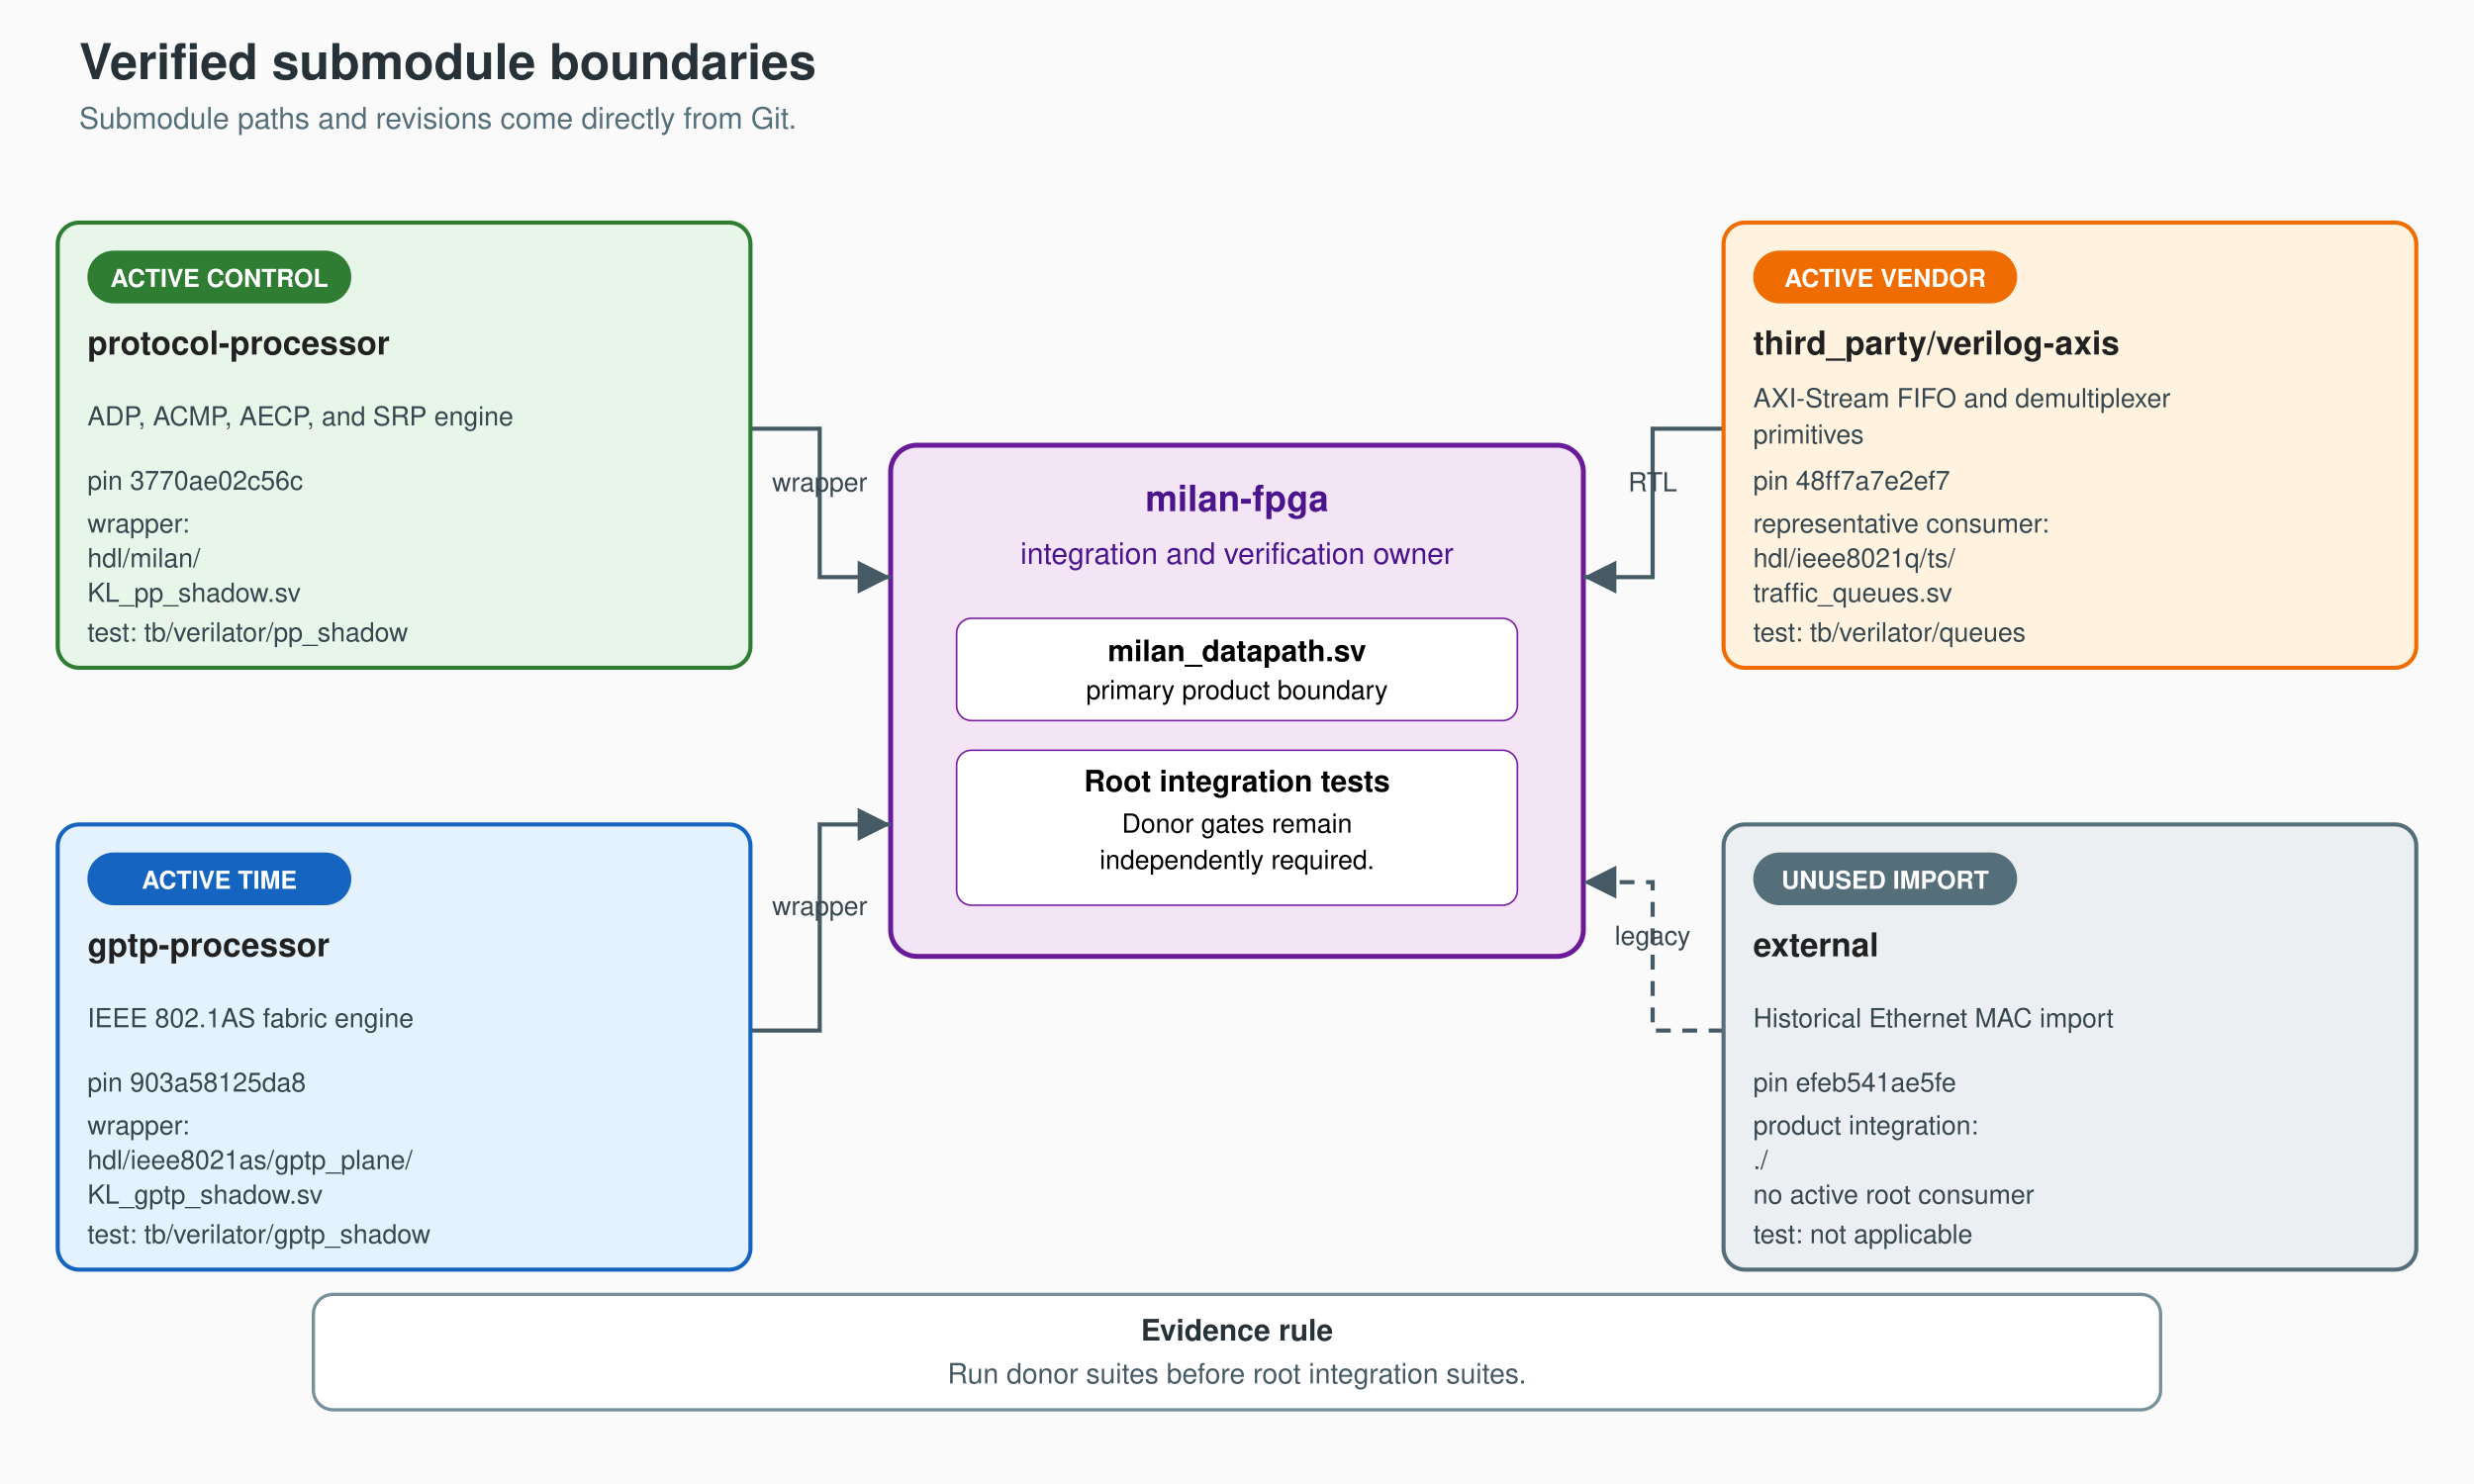
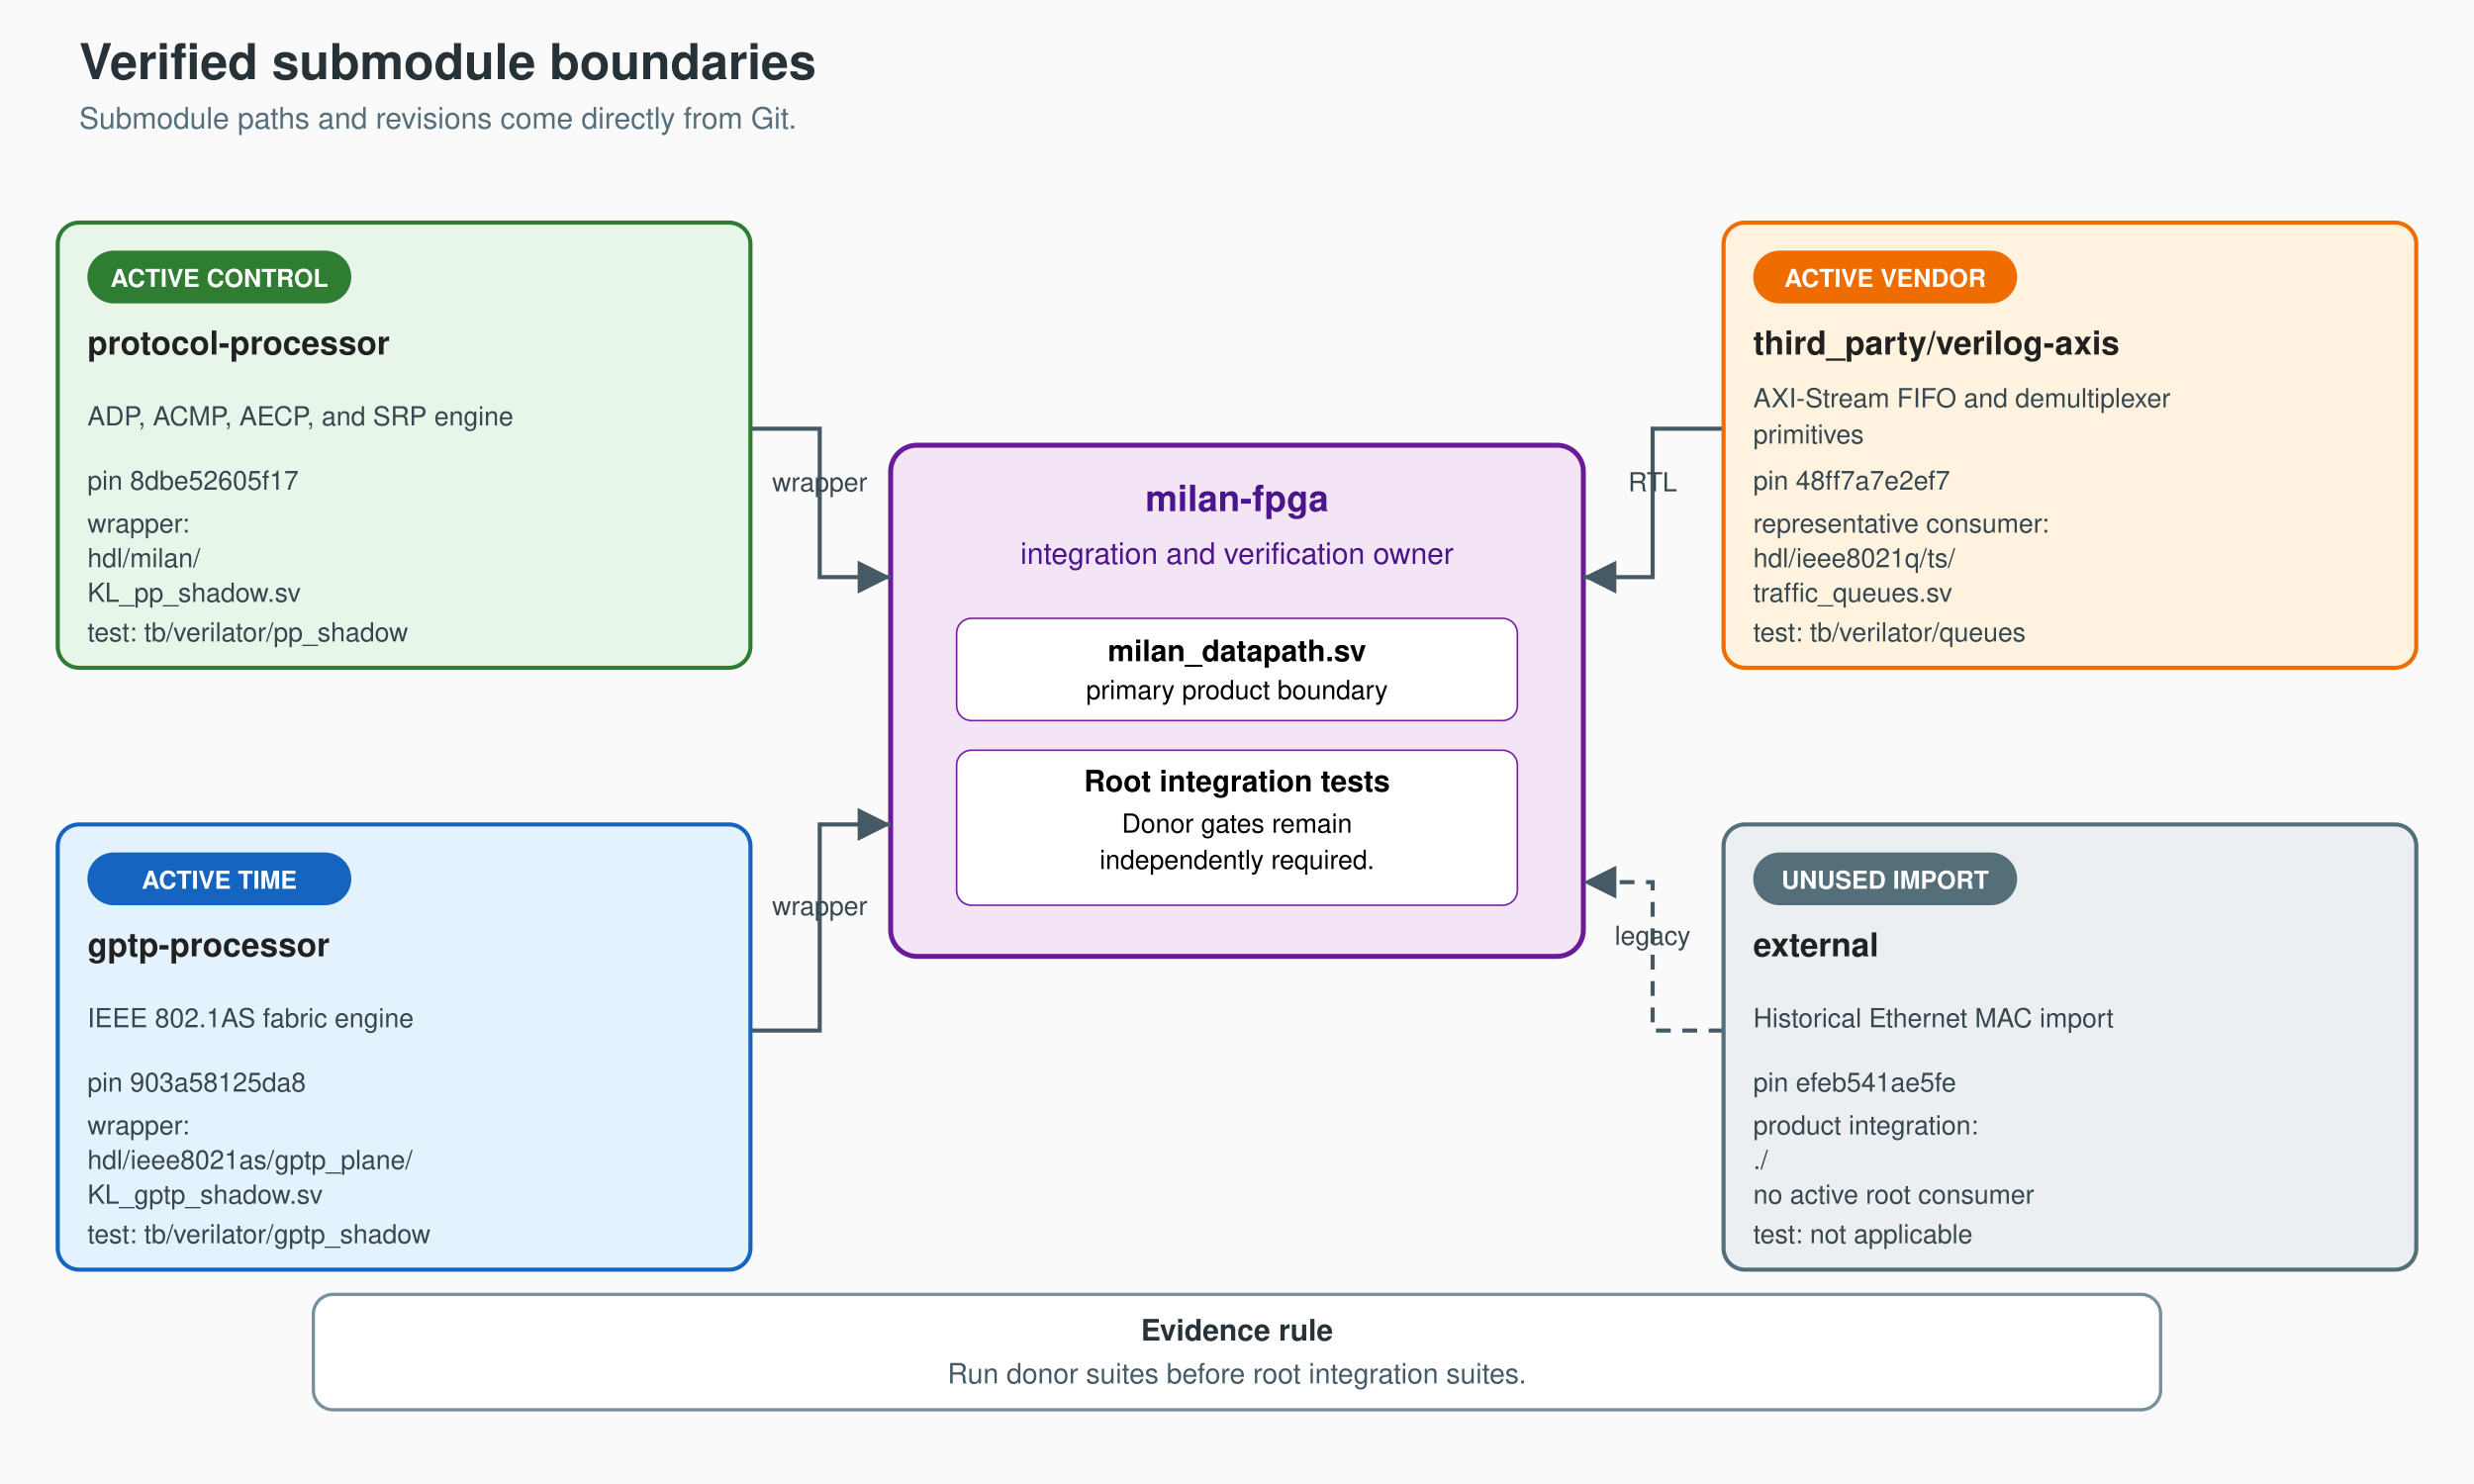
<svg xmlns="http://www.w3.org/2000/svg" width="1500" height="900" viewBox="0 0 1500 900" font-family="Helvetica,Arial,sans-serif">
  <rect width="1500" height="900" fill="#FAFAFA" />
  <defs>
    <marker id="arrow" markerWidth="12" markerHeight="12" refX="8" refY="4" orient="auto">
      <path d="M0,0 L8,4 L0,8 Z" fill="#455A64" />
    </marker>
  </defs>
  <text x="48" y="48" font-size="30" font-weight="bold" fill="#263238">Verified submodule boundaries</text>
  <text x="48" y="78" font-size="18" fill="#546E7A">Submodule paths and revisions come directly from Git.</text>
  <rect x="540" y="270" width="420" height="310" rx="16" fill="#F3E5F5" stroke="#6A1B9A" stroke-width="3" />
  <text x="750" y="310" text-anchor="middle" font-size="22" font-weight="bold" fill="#4A148C">milan-fpga</text>
  <text x="750" y="342" text-anchor="middle" font-size="18" fill="#4A148C">integration and verification owner</text>
  <rect x="580" y="375" width="340" height="62" rx="9" fill="#FFFFFF" stroke="#7B1FA2" />
  <text x="750" y="401" text-anchor="middle" font-size="18" font-weight="bold">milan_datapath.sv</text>
  <text x="750" y="424" text-anchor="middle" font-size="16">primary product boundary</text>
  <rect x="580" y="455" width="340" height="94" rx="9" fill="#FFFFFF" stroke="#7B1FA2" />
  <text x="750" y="480" text-anchor="middle" font-size="18" font-weight="bold">Root integration tests</text>
  <text x="750" y="505" text-anchor="middle" font-size="16">Donor gates remain</text>
  <text x="750" y="527" text-anchor="middle" font-size="16">independently required.</text>
  <path d="M455,260 L497,260 L497,350 L540,350" fill="none" stroke="#455A64" stroke-width="2.5" marker-end="url(#arrow)" />
  <text x="497" y="298" text-anchor="middle" font-size="16" fill="#37474F">wrapper</text>
  <path d="M455,625 L497,625 L497,500 L540,500" fill="none" stroke="#455A64" stroke-width="2.5" marker-end="url(#arrow)" />
  <text x="497" y="555" text-anchor="middle" font-size="16" fill="#37474F">wrapper</text>
  <path d="M1045,260 L1002,260 L1002,350 L960,350" fill="none" stroke="#455A64" stroke-width="2.5" marker-end="url(#arrow)" />
  <text x="1002" y="298" text-anchor="middle" font-size="16" fill="#37474F">RTL</text>
  <path d="M1045,625 L1002,625 L1002,535 L960,535" fill="none" stroke="#455A64" stroke-width="2.5" marker-end="url(#arrow)" stroke-dasharray="9,7" />
  <text x="1002" y="573" text-anchor="middle" font-size="16" fill="#37474F">legacy</text>
  <rect x="35" y="135" width="420" height="270" rx="13" fill="#E8F5E9" stroke="#2E7D32" stroke-width="2.5" />
  <rect x="53" y="152" width="160" height="32" rx="16" fill="#2E7D32" />
  <text x="133" y="174" text-anchor="middle" font-size="15" font-weight="bold" fill="#FFFFFF">ACTIVE CONTROL</text>
  <text x="53" y="215" font-size="20" font-weight="bold" fill="#212121">protocol-processor</text>
  <text x="53" y="258" font-size="16" fill="#37474F">ADP, ACMP, AECP, and SRP engine</text>
-   <text x="53" y="297" font-size="16" fill="#37474F">pin 3770ae02c56c</text>
+   <text x="53" y="297" font-size="16" fill="#37474F">pin 8dbe52605f17</text>
  <text x="53" y="323" font-size="16" fill="#37474F">wrapper:</text>
  <text x="53" y="344" font-size="16" fill="#37474F">hdl/milan/</text>
  <text x="53" y="365" font-size="16" fill="#37474F">KL_pp_shadow.sv</text>
  <text x="53" y="389" font-size="16" fill="#37474F">test: tb/verilator/pp_shadow</text>
  <rect x="35" y="500" width="420" height="270" rx="13" fill="#E3F2FD" stroke="#1565C0" stroke-width="2.5" />
  <rect x="53" y="517" width="160" height="32" rx="16" fill="#1565C0" />
  <text x="133" y="539" text-anchor="middle" font-size="15" font-weight="bold" fill="#FFFFFF">ACTIVE TIME</text>
  <text x="53" y="580" font-size="20" font-weight="bold" fill="#212121">gptp-processor</text>
  <text x="53" y="623" font-size="16" fill="#37474F">IEEE 802.1AS fabric engine</text>
  <text x="53" y="662" font-size="16" fill="#37474F">pin 903a58125da8</text>
  <text x="53" y="688" font-size="16" fill="#37474F">wrapper:</text>
  <text x="53" y="709" font-size="16" fill="#37474F">hdl/ieee8021as/gptp_plane/</text>
  <text x="53" y="730" font-size="16" fill="#37474F">KL_gptp_shadow.sv</text>
  <text x="53" y="754" font-size="16" fill="#37474F">test: tb/verilator/gptp_shadow</text>
  <rect x="1045" y="135" width="420" height="270" rx="13" fill="#FFF3E0" stroke="#EF6C00" stroke-width="2.5" />
  <rect x="1063" y="152" width="160" height="32" rx="16" fill="#EF6C00" />
  <text x="1143" y="174" text-anchor="middle" font-size="15" font-weight="bold" fill="#FFFFFF">ACTIVE VENDOR</text>
  <text x="1063" y="215" font-size="20" font-weight="bold" fill="#212121">third_party/verilog-axis</text>
  <text x="1063" y="247" font-size="16" fill="#37474F">AXI-Stream FIFO and demultiplexer</text>
  <text x="1063" y="269" font-size="16" fill="#37474F">primitives</text>
  <text x="1063" y="297" font-size="16" fill="#37474F">pin 48ff7a7e2ef7</text>
  <text x="1063" y="323" font-size="16" fill="#37474F">representative consumer:</text>
  <text x="1063" y="344" font-size="16" fill="#37474F">hdl/ieee8021q/ts/</text>
  <text x="1063" y="365" font-size="16" fill="#37474F">traffic_queues.sv</text>
  <text x="1063" y="389" font-size="16" fill="#37474F">test: tb/verilator/queues</text>
  <rect x="1045" y="500" width="420" height="270" rx="13" fill="#ECEFF1" stroke="#546E7A" stroke-width="2.5" />
  <rect x="1063" y="517" width="160" height="32" rx="16" fill="#546E7A" />
  <text x="1143" y="539" text-anchor="middle" font-size="15" font-weight="bold" fill="#FFFFFF">UNUSED IMPORT</text>
  <text x="1063" y="580" font-size="20" font-weight="bold" fill="#212121">external</text>
  <text x="1063" y="623" font-size="16" fill="#37474F">Historical Ethernet MAC import</text>
  <text x="1063" y="662" font-size="16" fill="#37474F">pin efeb541ae5fe</text>
  <text x="1063" y="688" font-size="16" fill="#37474F">product integration:</text>
  <text x="1063" y="709" font-size="16" fill="#37474F">./</text>
  <text x="1063" y="730" font-size="16" fill="#37474F">no active root consumer</text>
  <text x="1063" y="754" font-size="16" fill="#37474F">test: not applicable</text>
  <rect x="190" y="785" width="1120" height="70" rx="12" fill="#FFFFFF" stroke="#78909C" stroke-width="2" />
  <text x="750" y="813" text-anchor="middle" font-size="18" font-weight="bold" fill="#263238">Evidence rule</text>
  <text x="750" y="839" text-anchor="middle" font-size="17" fill="#455A64">Run donor suites before root integration suites.</text>
</svg>
